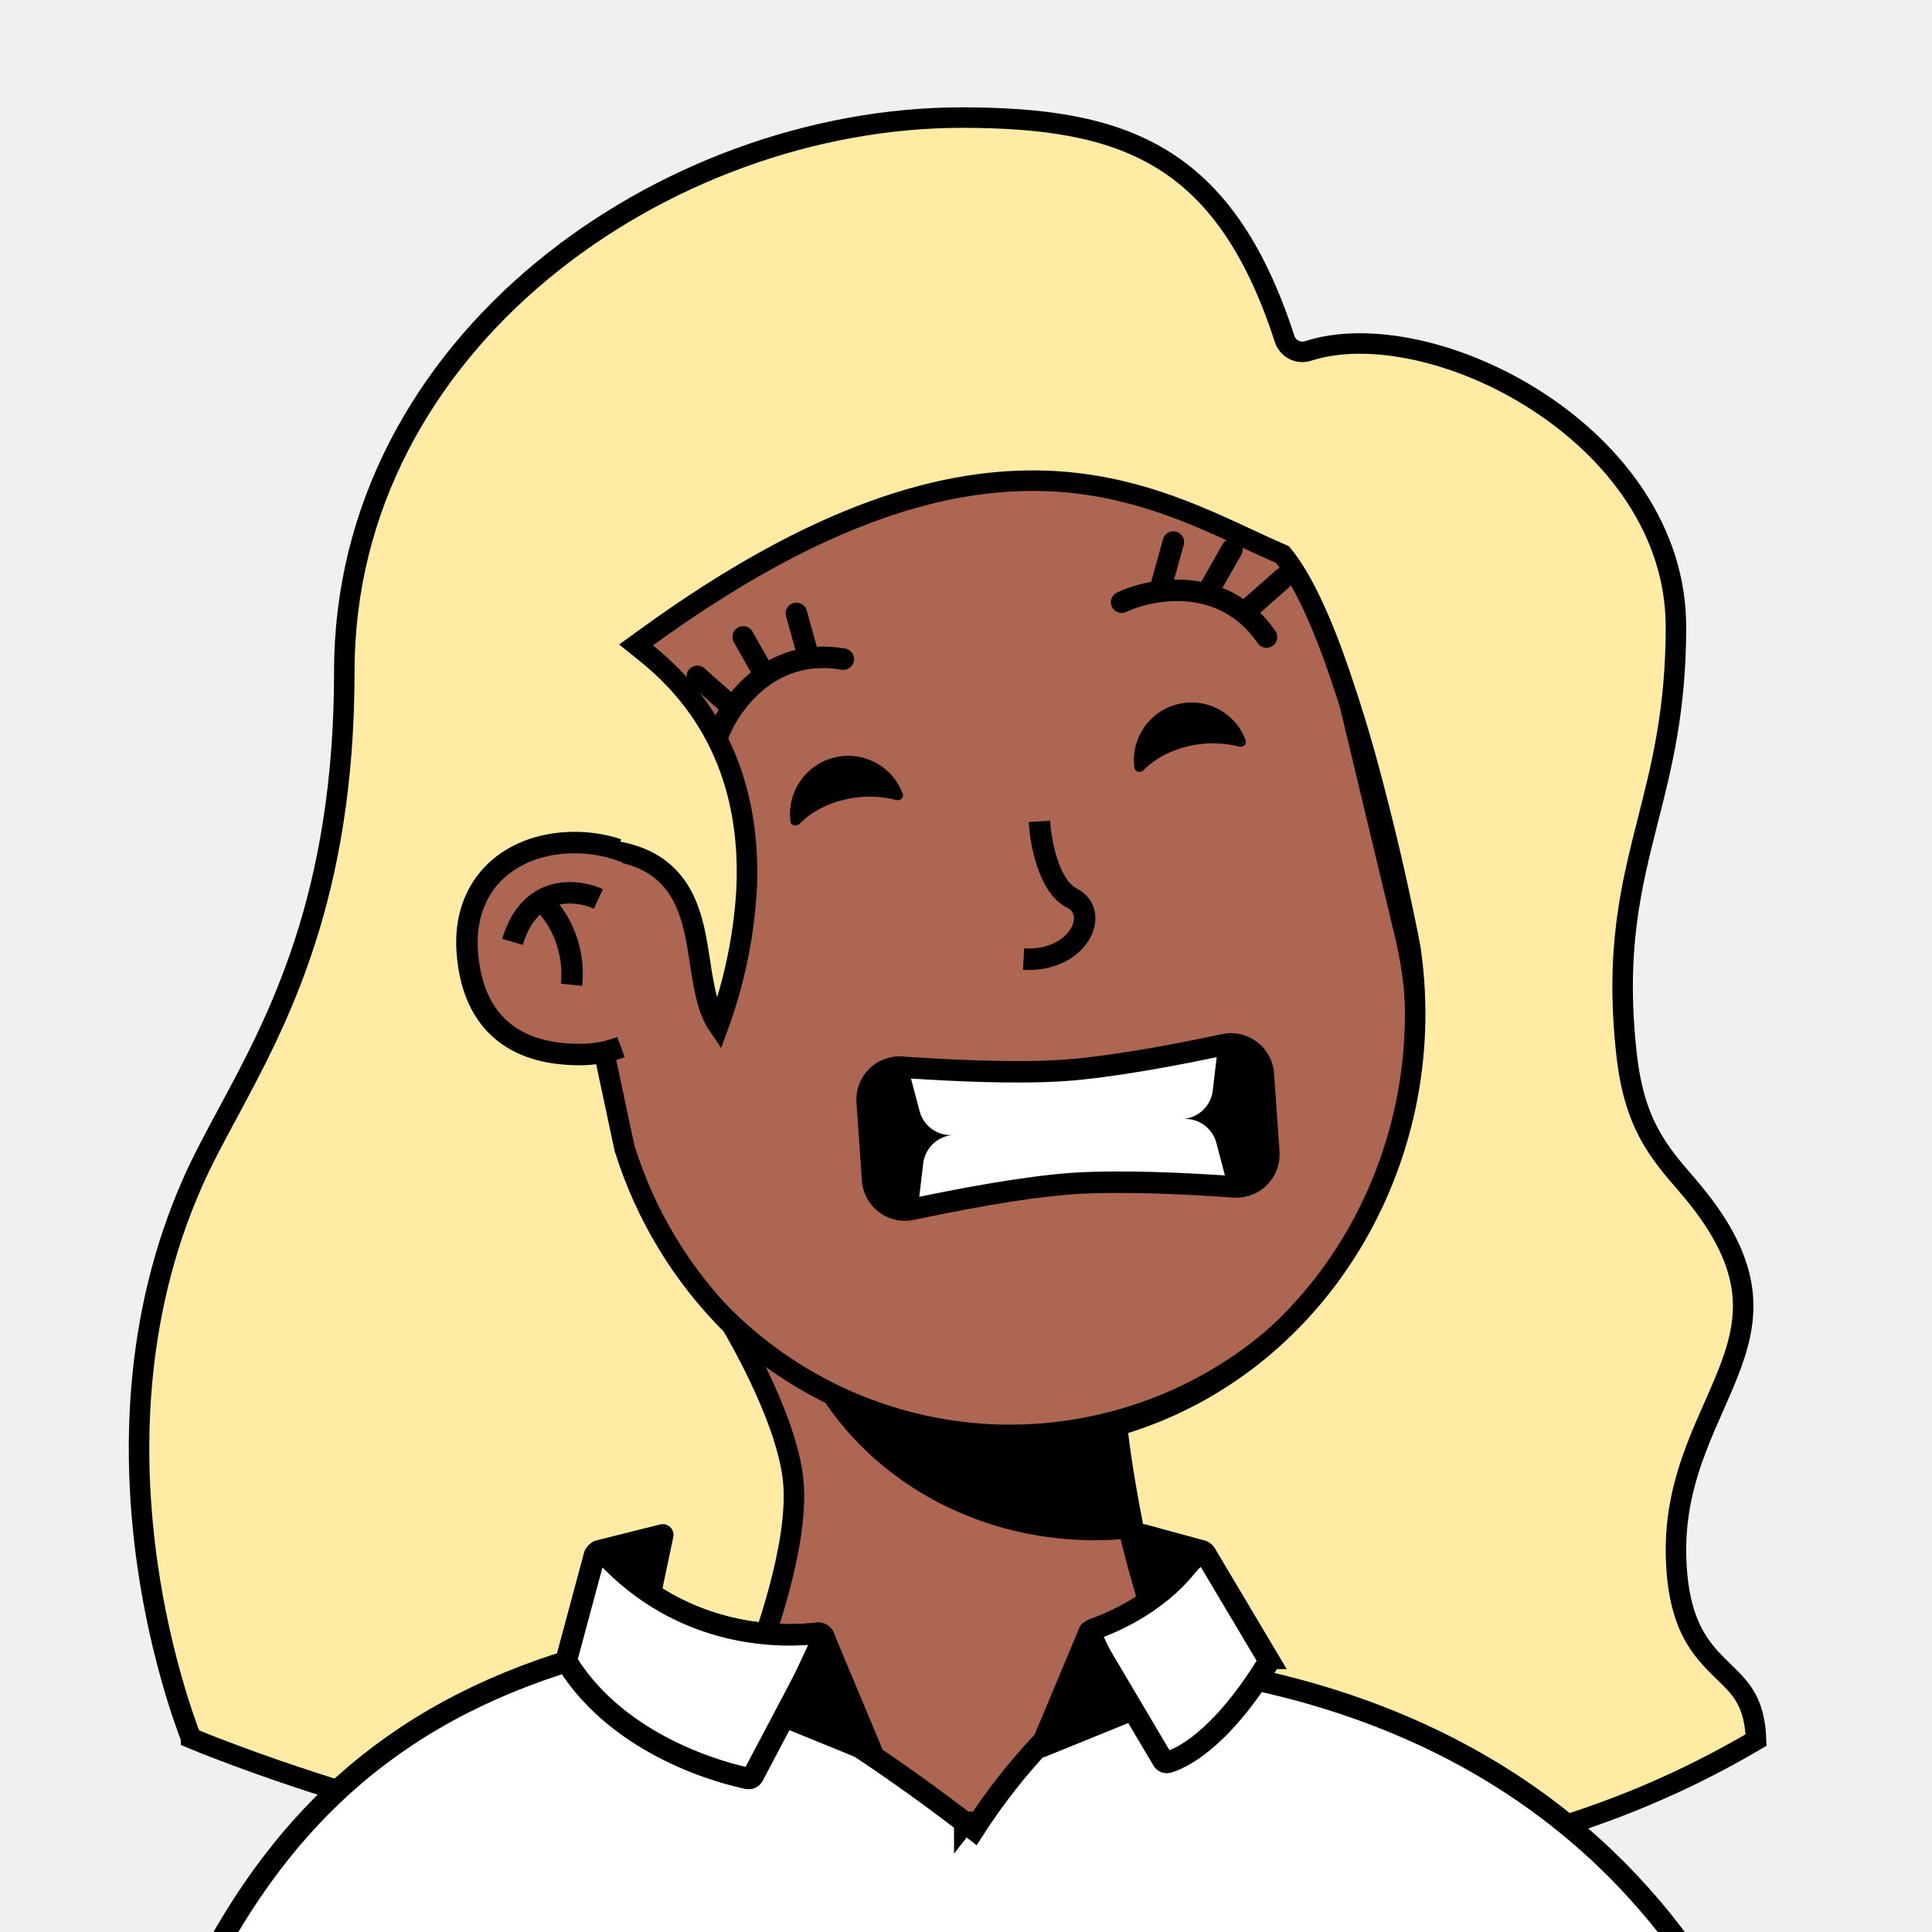
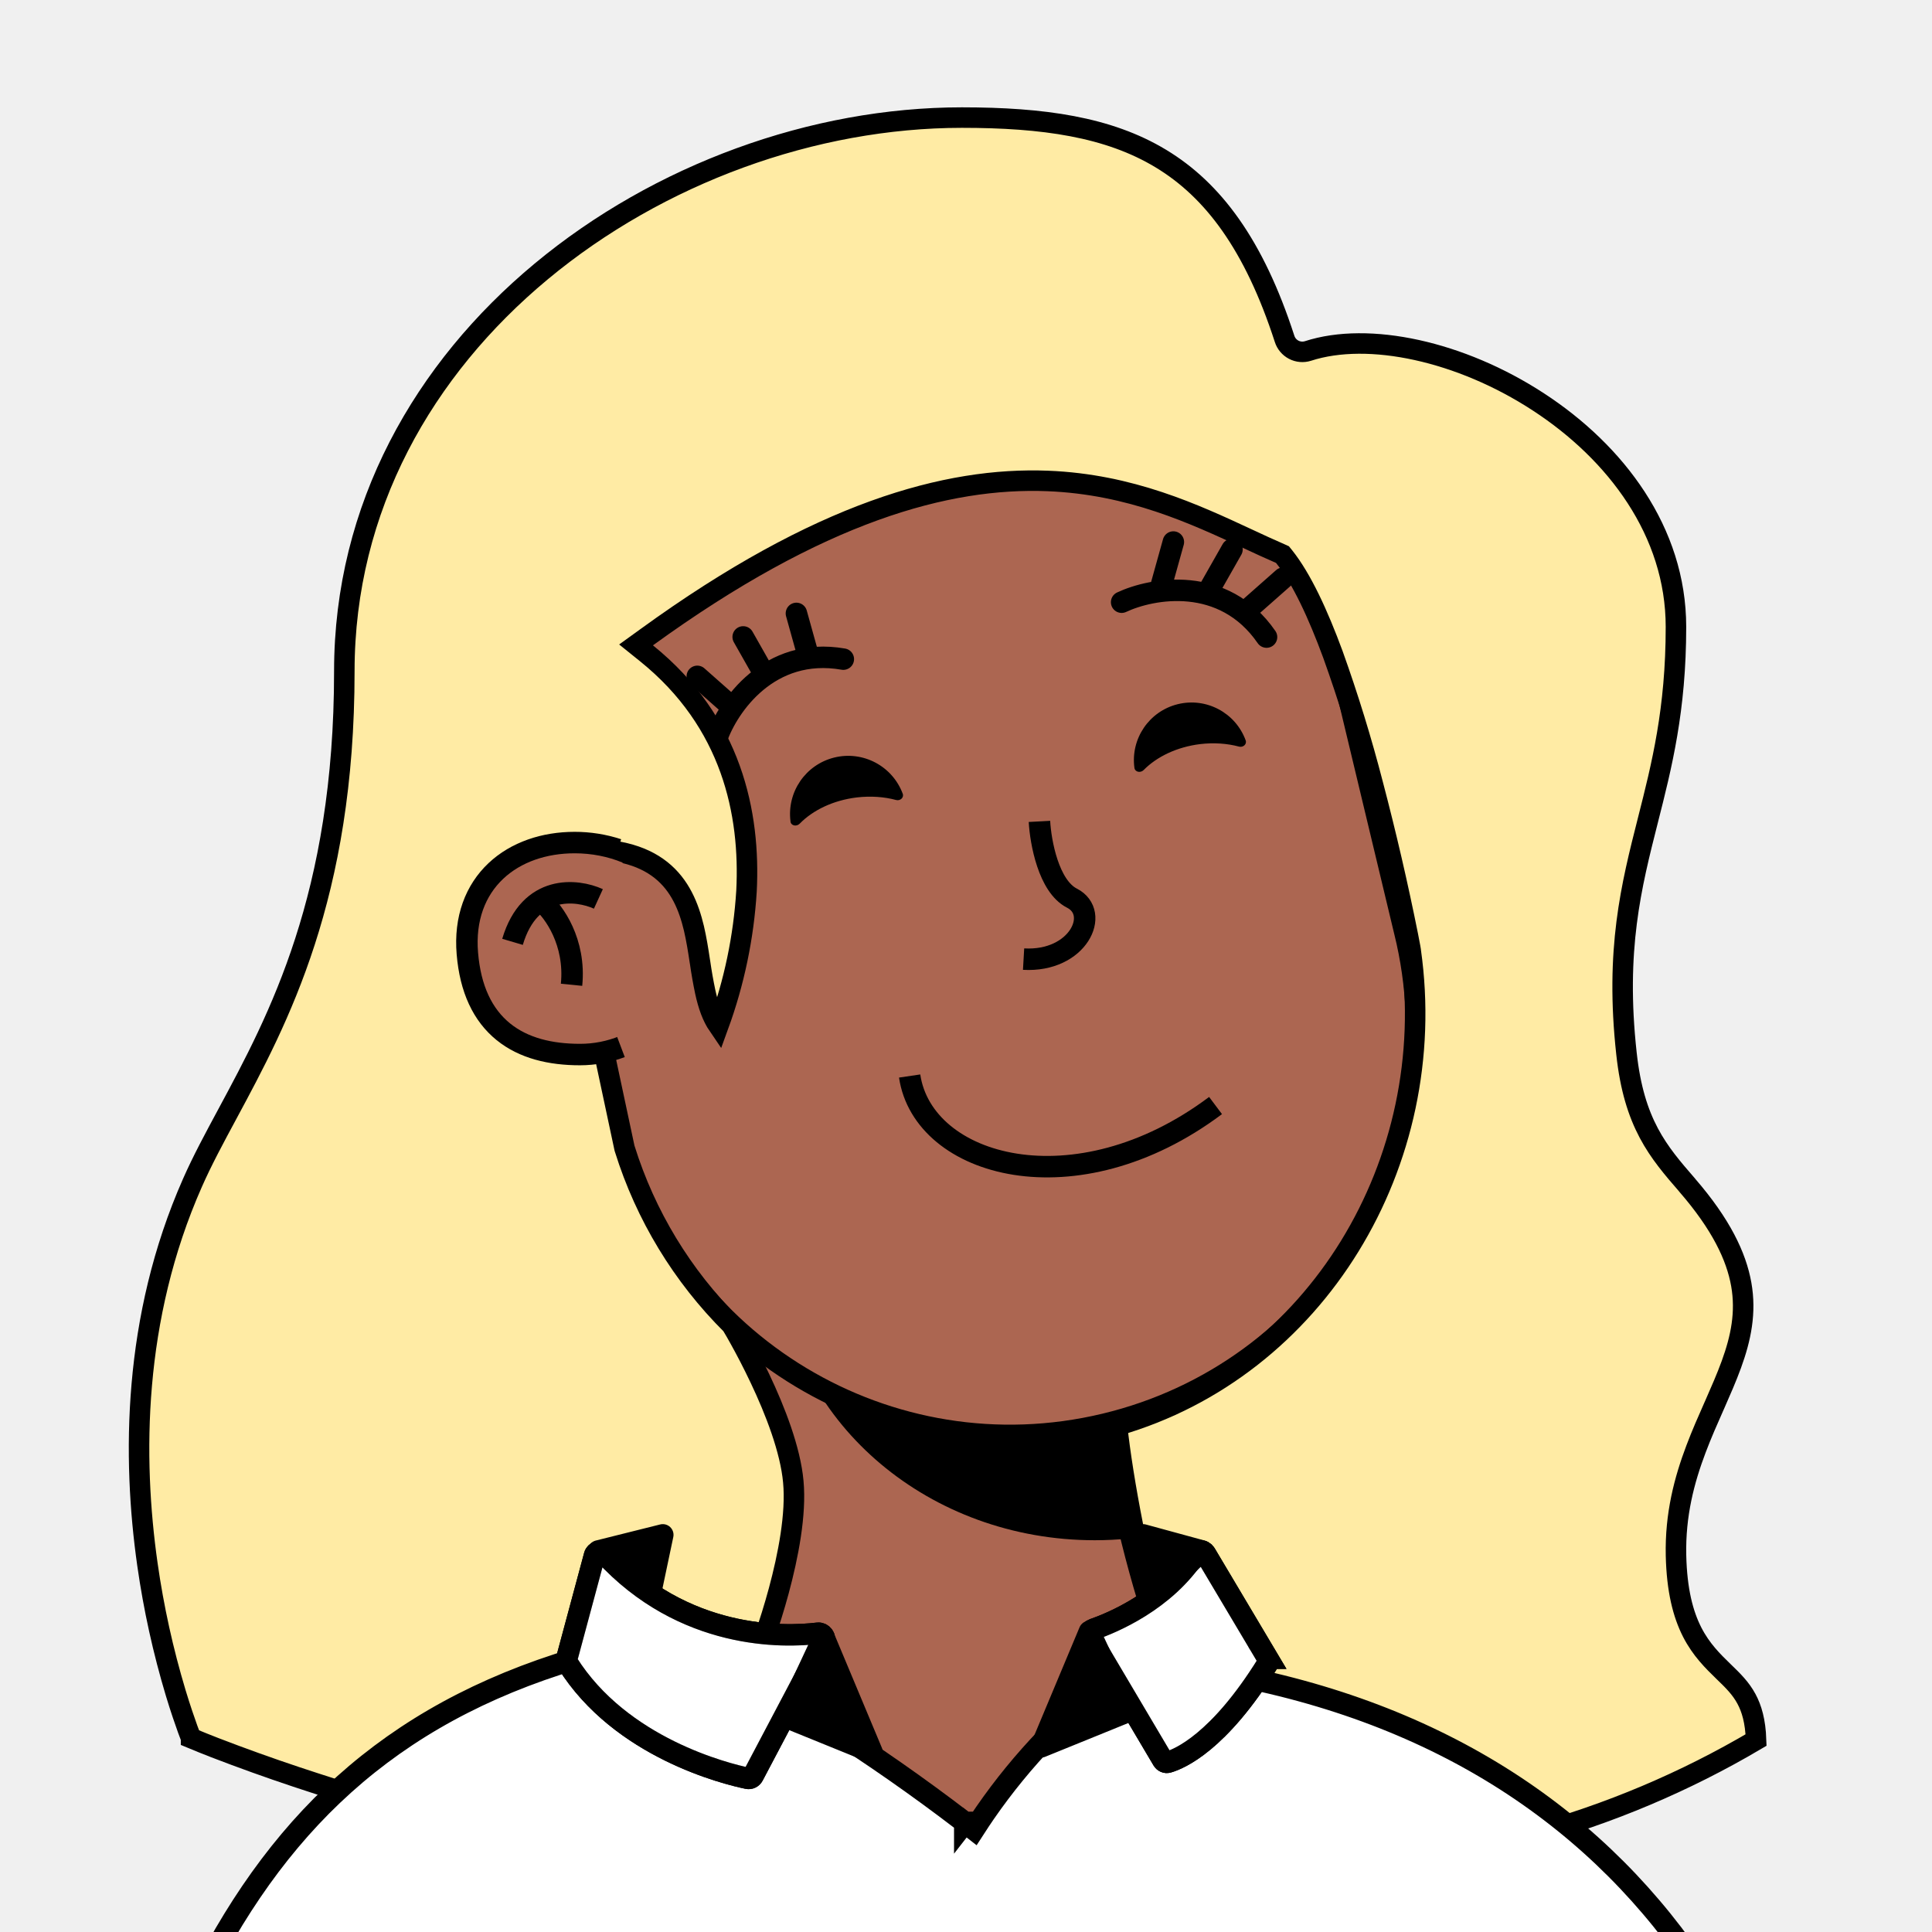
<svg xmlns="http://www.w3.org/2000/svg" viewBox="0 0 360 360" fill="none" shape-rendering="auto">
  <mask id="viewboxMask">
    <rect width="360" height="360" rx="0" ry="0" x="0" y="0" fill="#fff" />
  </mask>
  <g mask="url(#viewboxMask)">
    <g transform="translate(80 23)">
      <path d="M154 319.5c-14.4-20-25.67-58.67-27-78L58.5 212 30 319.5h124Z" fill="#ac6651" stroke="#000" stroke-width="4" />
      <path d="M130.37 263.69c-2.1.2-4.22.31-6.37.31-30.78 0-56.05-21.57-58.76-49.1L127 241.5c.38 5.48 1.55 13.32 3.37 22.19Z" fill="#000" style="mix-blend-mode:multiply" />
      <path d="M181.94 151.37v.01l.1.4.14.65A75.72 75.72 0 0 1 34.93 187.7l-.2-.74L18 117.13l-.06-.29A75.72 75.72 0 0 1 165.2 81.55l.05.21.02.08.05.2.05.2v.01l16.4 68.44.08.34.08.34Z" fill="#ac6651" stroke="#000" stroke-width="4" />
      <g transform="translate(34 102.3)" />
    </g>
    <g transform="translate(170 183)">
-       <path d="M68.42 31.57 67.4 17a8.06 8.06 0 0 0-9.74-7.3c-6.95 1.49-20.1 4.1-29.54 4.76-9.43.66-22.82-.1-29.9-.6a8.06 8.06 0 0 0-8.63 8.58L-9.4 37a8.06 8.06 0 0 0 9.73 7.3c6.95-1.48 20.1-4.1 29.54-4.76 9.44-.66 22.82.1 29.91.61a8.06 8.06 0 0 0 8.63-8.58Z" fill="#000000" />
-       <path d="m-.25 17.97 1.6 6.07a6 6 0 0 0 6.22 4.46 6 6 0 0 0-5.54 5.28l-.74 6.23c7.28-1.52 19.34-3.83 28.3-4.46 8.98-.63 21.24-.02 28.66.48l-1.6-6.07a6 6 0 0 0-6.21-4.46 6 6 0 0 0 5.54-5.28l.73-6.24c-7.27 1.53-19.33 3.84-28.3 4.47-8.97.62-21.23.01-28.65-.48Z" fill="#fff" />
+       <path d="M-.5 17.5c2.5 17 31 25 57 5.5" stroke="#000000" stroke-width="4" />
    </g>
    <g transform="translate(110 102)">
      <path d="M99 10.21c5.67-2.66 19-5.1 27 6.5M23.58 35.52c2.07-5.9 9.68-17.12 23.56-14.7M26.07 29.46l-6.14-5.43M122.96 11.16l6.15-5.43M32.52 23.81l-4.04-7.13M115.51 7.51l4.05-7.13M40.6 20.2l-2.2-7.9M106.44 6.9l2.2-7.9" stroke="#000000" stroke-width="4" stroke-linecap="round" />
    </g>
    <g transform="translate(49 11)">
      <path d="m-13.4 312.86-.62-1.64c-.56-1.55-1.35-3.84-2.23-6.74a163.21 163.21 0 0 1-5.28-23.98c-2.81-19.77-2.8-45.8 8.4-71.12 1.8-4.09 4.07-8.3 6.52-12.85 9.47-17.6 21.77-40.46 21.77-82.45 0-30.59 14.84-56.35 36.7-74.51 21.88-18.18 50.7-28.66 78.38-28.66 15.13 0 27.3 1.73 37.07 7.64 9.72 5.87 17.37 16.05 23.05 33.58a3.47 3.47 0 0 0 4.36 2.27c11.31-3.67 28.47.04 42.95 9.5 14.42 9.4 25.62 24.15 25.62 41.91 0 15.43-2.64 25.85-5.22 36-3.12 12.3-6.13 24.16-4 43.5.7 6.45 2.15 11.03 4.16 14.82 1.98 3.73 4.48 6.62 7.12 9.66l.05.07c6.28 7.25 9.13 13.22 10.06 18.47.92 5.23-.05 9.98-1.84 14.9-.9 2.48-2 4.97-3.15 7.59l-.1.22c-1.12 2.53-2.3 5.19-3.35 7.98-2.18 5.77-3.89 12.2-3.72 19.83.15 6.48 1.3 10.91 3.01 14.27 1.7 3.32 3.89 5.44 5.8 7.3l.05.05c1.74 1.68 3.2 3.1 4.27 5.1.96 1.78 1.67 4.13 1.79 7.66a172.14 172.14 0 0 1-87.4 23.9 110.86 110.86 0 0 1-7.28-.28c-6.15-9.4-11.75-24.88-16.1-40.8-4.21-15.46-7.18-31.08-8.3-41.4 37.08-10.72 60.32-48.98 54.73-88.46l-.01-.12a5.97 5.97 0 0 0-.08-.47 76.68 76.68 0 0 0-.43-2.25 486.97 486.97 0 0 0-6.53-28.2 276.64 276.64 0 0 0-7.45-24.2c-2.76-7.5-5.83-14.15-9.1-18.24l-.3-.37-.44-.2c-1.93-.83-3.94-1.77-6.03-2.74-9.93-4.62-21.84-10.17-37.26-10.78-18.78-.74-42.56 5.78-74.7 29.09l-2.02 1.46 1.95 1.57c15.92 12.83 19.37 29.86 18.63 44.3a89.2 89.2 0 0 1-5.24 25.1c-1.16-1.69-1.9-3.82-2.45-6.33a85.19 85.19 0 0 1-.96-5.45l-.05-.3c-.3-2-.63-4.08-1.1-6.09-.96-4.01-2.57-8.02-6.14-10.86-3.58-2.84-8.8-4.25-16.4-3.83l-2.22.13.46 2.18 11.36 53.31.02.08.03.09a79.8 79.8 0 0 0 19.91 32.81 65.49 65.49 0 0 1 1.54 2.68c1.01 1.82 2.37 4.38 3.76 7.33 2.82 5.94 5.66 13.24 6.2 19.2.57 6.05-.96 13.86-2.7 20.31a129.63 129.63 0 0 1-2.84 9.14c-5.03-2.4-9.53-2.23-13.38.01-4.16 2.43-7.21 7.06-9.48 12.22-4.15 9.42-6.14 21.64-7.06 29.22A601.65 601.65 0 0 1 6.2 320.1 353.85 353.85 0 0 1-9 314.64a190.8 190.8 0 0 1-4.4-1.77Z" fill="#ffeba4" stroke="#000" stroke-width="3.82" />
    </g>
    <g transform="translate(142 119)">
      <path d="M5.29 34.07c.11.82 1.14 1 1.72.41 2.46-2.52 6.25-4.36 10.65-4.89 2.6-.3 5.1-.12 7.32.48.75.2 1.5-.44 1.23-1.17A10.84 10.84 0 0 0 5.3 34.07ZM69.38 24.07c.12.82 1.15 1 1.73.41 2.44-2.48 6.19-4.3 10.54-4.83 2.56-.3 5.03-.12 7.23.47.75.2 1.5-.44 1.23-1.17a10.74 10.74 0 0 0-20.73 5.12Z" fill="#000000" />
      <g transform="translate(-40 -8)" />
    </g>
    <g transform="rotate(-8 1149.44 -1186.92)">
      <path d="M16.5 7c-.33 3.83 0 12.2 4 15 5 3.5-.5 12-10.5 10" stroke="#000" stroke-width="4" />
    </g>
    <g transform="translate(84 154)">
      <path d="M30.5 6.18A23.78 23.78 0 0 0 23.08 5c-10.5 0-19 6.5-18 18.5 1.04 12.5 8.5 17 19 17A19.6 19.6 0 0 0 31 39.23" stroke="#000" stroke-width="8" />
      <path d="M31.5 39.04a19.38 19.38 0 0 1-7.42 1.46c-10.5 0-17.96-4.5-19-17-1-12 7.5-18.5 18-18.5 3.14 0 6.19.6 8.92 1.73l-.5 32.3Z" fill="#ac6651" />
      <path d="M27.5 13.5c-4-1.83-12.8-2.8-16 8" stroke="#000" stroke-width="4" />
      <path d="M17 14c2.17 1.83 6.3 7.5 5.5 15.5" stroke="#000" stroke-width="4" />
      <g transform="translate(3 35)" />
    </g>
    <g transform="translate(53 272)">
      <g stroke="#000" stroke-width="4">
        <path d="M126.77 67.58 128 66l-1.23 1.58 1.72 1.34 1.19-1.83v-.02l.05-.06.04-.05a28.57 28.57 0 0 1 .8-1.18 112.35 112.35 0 0 1 11.5-14.05c3.67-3.78 7.83-7.4 12.13-9.93 4.31-2.53 8.58-3.84 12.53-3.3C209.17 44.2 240.4 63 260.67 91h-273.3c16.3-29.34 39.49-48.02 77.07-56.59 1.6-.36 3.78-.25 6.5.38 2.7.63 5.77 1.73 9.09 3.19 6.62 2.9 14.02 7.16 20.97 11.56a355.78 355.78 0 0 1 25.24 17.63l.4.3.1.08.02.02h.01Z" fill="#ffffff" />
        <path d="m52.61 37.08 5.17-19.23c.2-.78 1.22-1 1.76-.4C74.4 33.7 93.16 33.08 99.4 32.33c.84-.1 1.5.82 1.1 1.58L87.34 58.86c-.2.38-.62.6-1.04.5-3.95-.82-23.62-5.63-33.57-21.5a1 1 0 0 1-.12-.78ZM183.2 36.98 171.61 17.5c-.4-.66-1.37-.65-1.79 0-5.73 8.83-15.63 12.9-19.09 14.1-.62.22-.9.96-.57 1.53l13.5 22.81c.2.34.59.53.97.42 2.13-.61 9.46-3.67 18.54-18.34a1 1 0 0 0 .01-1.04Z" fill="#ffffff" />
        <path d="m52.61 37.08 5.17-19.23c.2-.78 1.22-1 1.76-.4C74.4 33.7 93.16 33.08 99.4 32.33c.84-.1 1.5.82 1.1 1.58L87.34 58.86c-.2.38-.62.6-1.04.5-3.95-.82-23.62-5.63-33.57-21.5a1 1 0 0 1-.12-.78ZM183.2 36.98 171.61 17.5c-.4-.66-1.37-.65-1.79 0-5.73 8.83-15.63 12.9-19.09 14.1-.62.22-.9.96-.57 1.53l13.5 22.81c.2.34.59.53.97.42 2.13-.61 9.46-3.67 18.54-18.34a1 1 0 0 0 .01-1.04Z" fill="#fff" fill-opacity=".75" />
        <path d="m109.5 54.5-9-21.5-7 15 16 6.5ZM141 53.5l9-21.5 7 15-16 6.5ZM70.5 14l-12 3 10 6.5 2-9.5ZM160 14l11 3-7 6.5-4-9.5Z" fill="#000" stroke-linejoin="round" />
      </g>
    </g>
  </g>
</svg>
